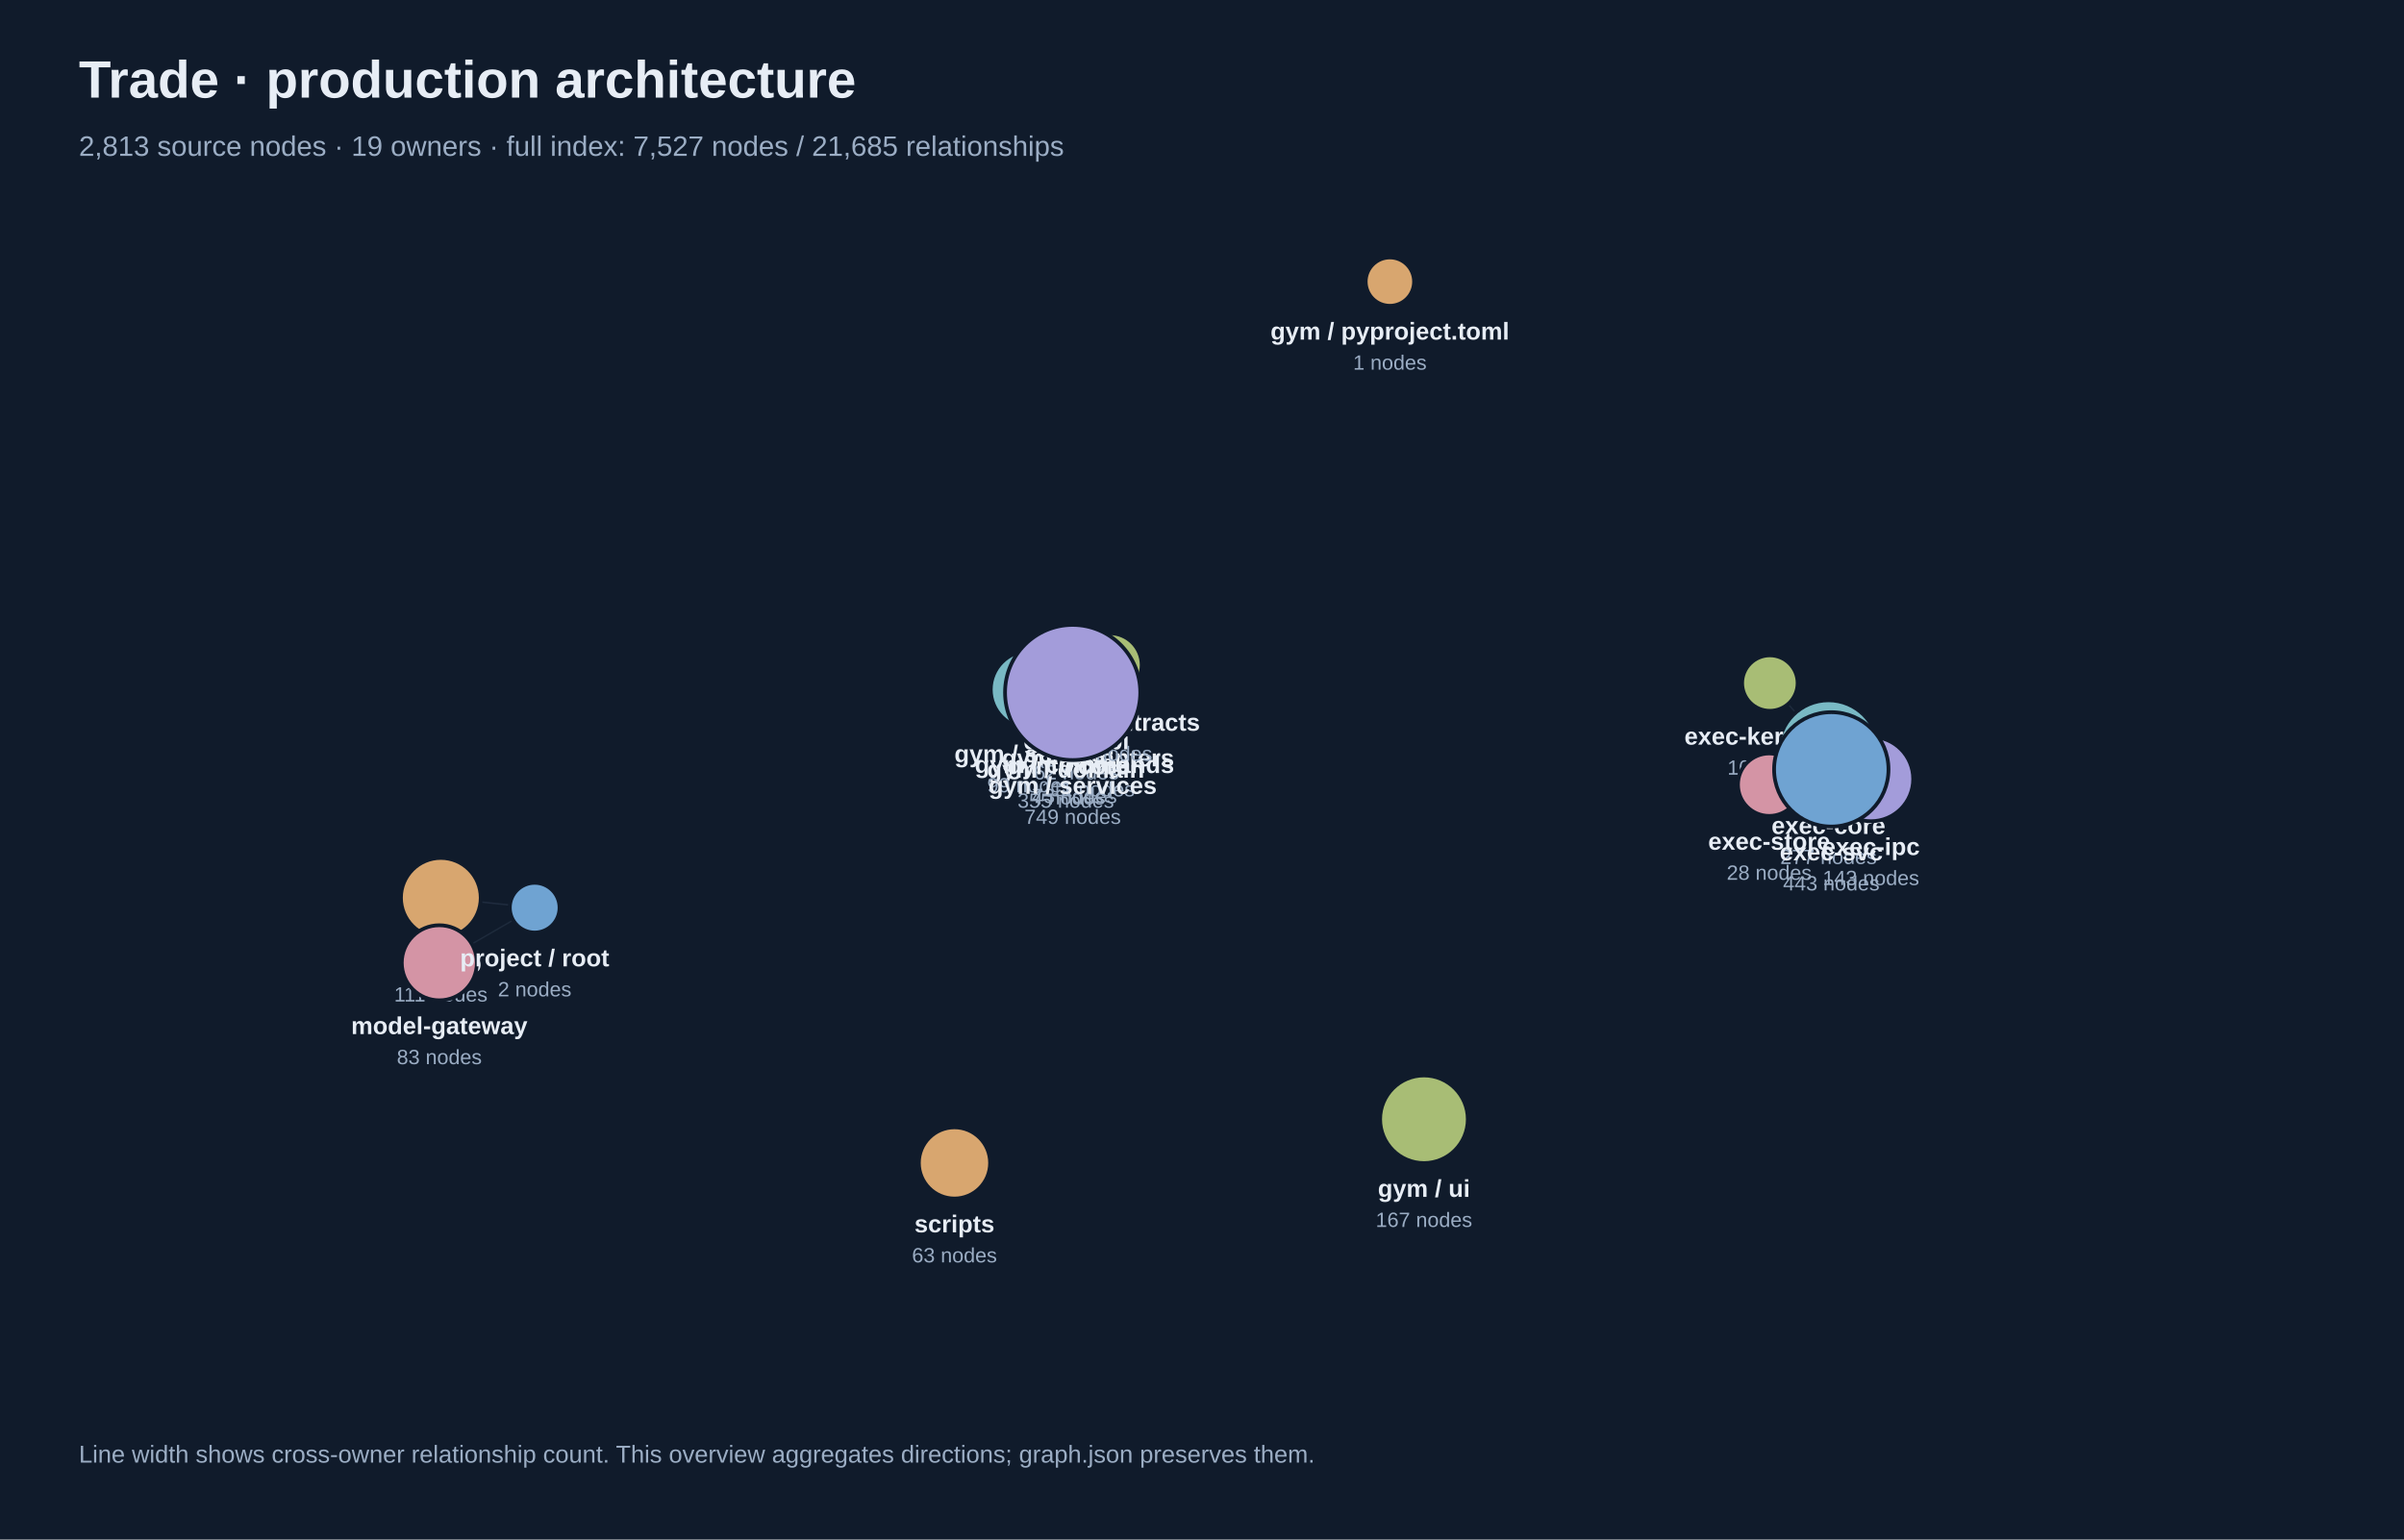
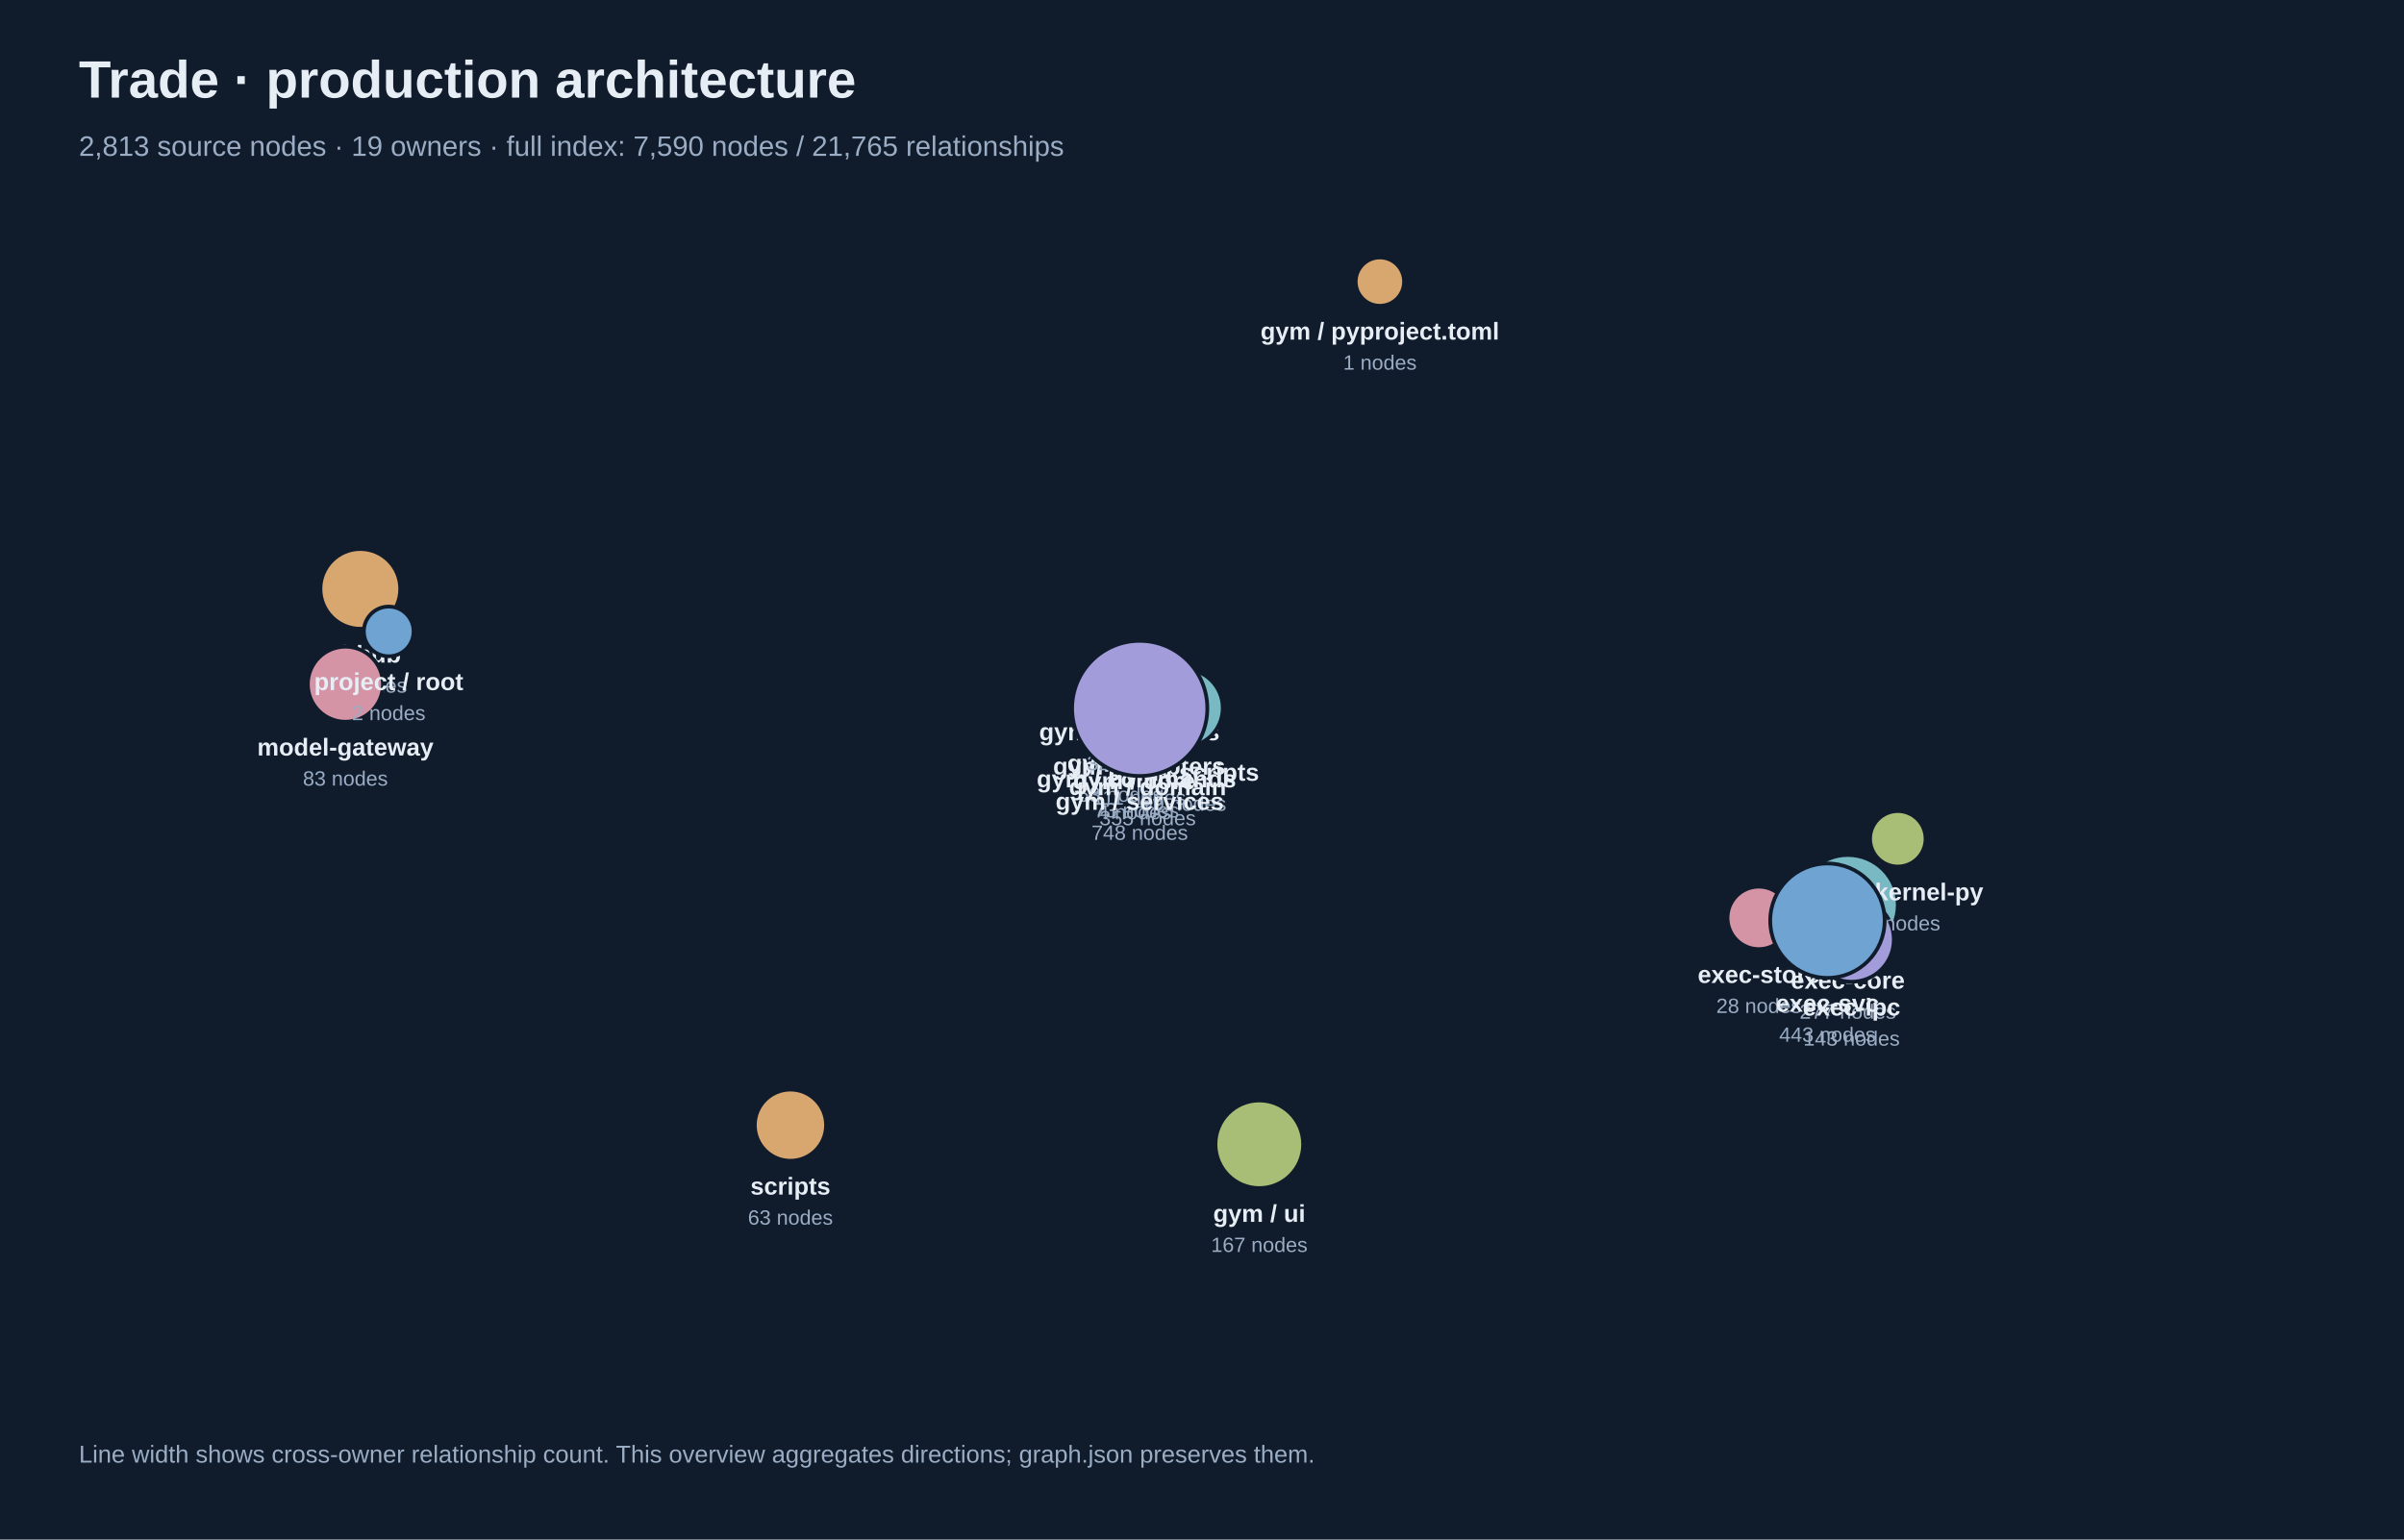
<svg xmlns="http://www.w3.org/2000/svg" width="1280" height="820" viewBox="0 0 1280 820">
  <rect width="1280" height="820" fill="#101b2b" />
  <g font-family="Segoe UI,Arial" fill="#e7edf5">
    <text x="42" y="52" font-size="28" font-weight="600">Trade · production architecture</text>
-     <text x="42" y="83" font-size="15" fill="#9badc4">2,813 source nodes · 19 owners · full index: 7,527 nodes / 21,685 relationships</text>
-     <line x1="973.57" y1="399.583" x2="942.363" y2="363.822" stroke="#7e94b5" stroke-opacity="0.13" stroke-width="0.73" />
-     <line x1="568.785" y1="380.654" x2="548.255" y2="367.275" stroke="#7e94b5" stroke-opacity="0.13" stroke-width="0.73" />
-     <line x1="233.918" y1="512.794" x2="284.684" y2="483.441" stroke="#7e94b5" stroke-opacity="0.13" stroke-width="0.73" />
-     <line x1="573.119" y1="362.209" x2="572.099" y2="374.21" stroke="#7e94b5" stroke-opacity="0.14" stroke-width="0.79" />
-     <line x1="579.296" y1="368.927" x2="568.785" y2="380.654" stroke="#7e94b5" stroke-opacity="0.14" stroke-width="0.79" />
-     <line x1="572.099" y1="374.21" x2="548.255" y2="367.275" stroke="#7e94b5" stroke-opacity="0.14" stroke-width="0.79" />
-     <line x1="234.721" y1="478.185" x2="284.684" y2="483.441" stroke="#7e94b5" stroke-opacity="0.14" stroke-width="0.79" />
-     <line x1="590.913" y1="354.247" x2="571.132" y2="368.823" stroke="#7e94b5" stroke-opacity="0.14" stroke-width="0.83" />
-     <line x1="573.119" y1="362.209" x2="590.913" y2="354.247" stroke="#7e94b5" stroke-opacity="0.14" stroke-width="0.87" />
-     <line x1="579.296" y1="368.927" x2="548.255" y2="367.275" stroke="#7e94b5" stroke-opacity="0.15" stroke-width="0.93" />
-     <line x1="590.913" y1="354.247" x2="567.461" y2="367.671" stroke="#7e94b5" stroke-opacity="0.15" stroke-width="0.95" />
-     <line x1="942.01" y1="417.935" x2="975.063" y2="409.781" stroke="#7e94b5" stroke-opacity="0.15" stroke-width="0.98" />
-     <line x1="579.296" y1="368.927" x2="590.913" y2="354.247" stroke="#7e94b5" stroke-opacity="0.16" stroke-width="1.00" />
-     <line x1="568.785" y1="380.654" x2="567.461" y2="367.671" stroke="#7e94b5" stroke-opacity="0.16" stroke-width="1.04" />
-     <line x1="568.785" y1="380.654" x2="571.132" y2="368.823" stroke="#7e94b5" stroke-opacity="0.16" stroke-width="1.04" />
-     <line x1="567.461" y1="367.671" x2="548.255" y2="367.275" stroke="#7e94b5" stroke-opacity="0.17" stroke-width="1.10" />
-     <line x1="579.296" y1="368.927" x2="573.119" y2="362.209" stroke="#7e94b5" stroke-opacity="0.18" stroke-width="1.24" />
-     <line x1="996.185" y1="414.914" x2="975.063" y2="409.781" stroke="#7e94b5" stroke-opacity="0.18" stroke-width="1.24" />
-     <line x1="548.255" y1="367.275" x2="571.132" y2="368.823" stroke="#7e94b5" stroke-opacity="0.18" stroke-width="1.26" />
-     <line x1="973.57" y1="399.583" x2="975.063" y2="409.781" stroke="#7e94b5" stroke-opacity="0.19" stroke-width="1.41" />
-     <line x1="579.296" y1="368.927" x2="567.461" y2="367.671" stroke="#7e94b5" stroke-opacity="0.20" stroke-width="1.46" />
-     <line x1="572.099" y1="374.21" x2="567.461" y2="367.671" stroke="#7e94b5" stroke-opacity="0.20" stroke-width="1.54" />
-     <line x1="573.119" y1="362.209" x2="567.461" y2="367.671" stroke="#7e94b5" stroke-opacity="0.21" stroke-width="1.56" />
-     <line x1="579.296" y1="368.927" x2="572.099" y2="374.21" stroke="#7e94b5" stroke-opacity="0.23" stroke-width="1.83" />
-     <line x1="572.099" y1="374.21" x2="568.785" y2="380.654" stroke="#7e94b5" stroke-opacity="0.24" stroke-width="1.96" />
-     <line x1="573.119" y1="362.209" x2="571.132" y2="368.823" stroke="#7e94b5" stroke-opacity="0.26" stroke-width="2.17" />
-     <line x1="572.099" y1="374.21" x2="571.132" y2="368.823" stroke="#7e94b5" stroke-opacity="0.30" stroke-width="2.59" />
-     <line x1="579.296" y1="368.927" x2="571.132" y2="368.823" stroke="#7e94b5" stroke-opacity="0.31" stroke-width="2.72" />
-     <line x1="567.461" y1="367.671" x2="571.132" y2="368.823" stroke="#7e94b5" stroke-opacity="0.57" stroke-width="5.60" />
-     <circle cx="234.721" cy="478.185" r="21.239" fill="#d8a66f" stroke="#101b2b" stroke-width="2" />
-     <text x="234.721" y="517.424" text-anchor="middle" font-size="13" font-weight="600">.github</text>
-     <text x="234.721" y="533.424" text-anchor="middle" font-size="11" fill="#9badc4">111 nodes</text>
-     <circle cx="973.57" cy="399.583" r="26.595" fill="#79b9c4" stroke="#101b2b" stroke-width="2" />
-     <text x="973.57" y="444.178" text-anchor="middle" font-size="13" font-weight="600">exec-core</text>
-     <text x="973.57" y="460.178" text-anchor="middle" font-size="11" fill="#9badc4">277 nodes</text>
-     <circle cx="996.185" cy="414.914" r="22.487" fill="#a39cda" stroke="#101b2b" stroke-width="2" />
-     <text x="996.185" y="455.401" text-anchor="middle" font-size="13" font-weight="600">exec-ipc</text>
-     <text x="996.185" y="471.401" text-anchor="middle" font-size="11" fill="#9badc4">143 nodes</text>
-     <circle cx="942.363" cy="363.822" r="14.773" fill="#a8bd75" stroke="#101b2b" stroke-width="2" />
-     <text x="942.363" y="396.595" text-anchor="middle" font-size="13" font-weight="600">exec-kernel-py</text>
-     <text x="942.363" y="412.595" text-anchor="middle" font-size="11" fill="#9badc4">10 nodes</text>
-     <circle cx="942.01" cy="417.935" r="16.64" fill="#d494a5" stroke="#101b2b" stroke-width="2" />
-     <text x="942.01" y="452.575" text-anchor="middle" font-size="13" font-weight="600">exec-store</text>
-     <text x="942.01" y="468.575" text-anchor="middle" font-size="11" fill="#9badc4">28 nodes</text>
-     <circle cx="975.063" cy="409.781" r="30.457" fill="#6fa3d2" stroke="#101b2b" stroke-width="2" />
-     <text x="975.063" y="458.239" text-anchor="middle" font-size="13" font-weight="600">exec-svc</text>
-     <text x="975.063" y="474.239" text-anchor="middle" font-size="11" fill="#9badc4">443 nodes</text>
-     <circle cx="579.296" cy="368.927" r="21.239" fill="#d8a66f" stroke="#101b2b" stroke-width="2" />
-     <text x="579.296" y="408.166" text-anchor="middle" font-size="13" font-weight="600">gym / adapters</text>
-     <text x="579.296" y="424.166" text-anchor="middle" font-size="11" fill="#9badc4">111 nodes</text>
-     <circle cx="573.119" cy="362.209" r="18.905" fill="#79b9c4" stroke="#101b2b" stroke-width="2" />
-     <text x="573.119" y="399.114" text-anchor="middle" font-size="13" font-weight="600">gym / api</text>
-     <text x="573.119" y="415.114" text-anchor="middle" font-size="11" fill="#9badc4">62 nodes</text>
-     <circle cx="572.099" cy="374.21" r="19.493" fill="#a39cda" stroke="#101b2b" stroke-width="2" />
-     <text x="572.099" y="411.702" text-anchor="middle" font-size="13" font-weight="600">gym / commands</text>
-     <text x="572.099" y="427.702" text-anchor="middle" font-size="11" fill="#9badc4">73 nodes</text>
-     <circle cx="590.913" cy="354.247" r="16.961" fill="#a8bd75" stroke="#101b2b" stroke-width="2" />
-     <text x="590.913" y="389.207" text-anchor="middle" font-size="13" font-weight="600">gym / contracts</text>
-     <text x="590.913" y="405.207" text-anchor="middle" font-size="11" fill="#9badc4">32 nodes</text>
-     <circle cx="568.785" cy="380.654" r="13.754" fill="#d494a5" stroke="#101b2b" stroke-width="2" />
-     <text x="568.785" y="412.407" text-anchor="middle" font-size="13" font-weight="600">gym / core</text>
-     <text x="568.785" y="428.407" text-anchor="middle" font-size="11" fill="#9badc4">4 nodes</text>
-     <circle cx="567.461" cy="367.671" r="28.523" fill="#6fa3d2" stroke="#101b2b" stroke-width="2" />
-     <text x="567.461" y="414.194" text-anchor="middle" font-size="13" font-weight="600">gym / domain</text>
-     <text x="567.461" y="430.194" text-anchor="middle" font-size="11" fill="#9badc4">355 nodes</text>
-     <circle cx="740.036" cy="150.0" r="12.877" fill="#d8a66f" stroke="#101b2b" stroke-width="2" />
-     <text x="740.036" y="180.877" text-anchor="middle" font-size="13" font-weight="600">gym / pyproject.toml</text>
-     <text x="740.036" y="196.877" text-anchor="middle" font-size="11" fill="#9badc4">1 nodes</text>
-     <circle cx="548.255" cy="367.275" r="20.725" fill="#79b9c4" stroke="#101b2b" stroke-width="2" />
-     <text x="548.255" y="406" text-anchor="middle" font-size="13" font-weight="600">gym / scripts</text>
-     <text x="548.255" y="422" text-anchor="middle" font-size="11" fill="#9badc4">99 nodes</text>
-     <circle cx="571.132" cy="368.823" r="36.0" fill="#a39cda" stroke="#101b2b" stroke-width="2" />
-     <text x="571.132" y="422.823" text-anchor="middle" font-size="13" font-weight="600">gym / services</text>
-     <text x="571.132" y="438.823" text-anchor="middle" font-size="11" fill="#9badc4">749 nodes</text>
-     <circle cx="758.185" cy="596.136" r="23.333" fill="#a8bd75" stroke="#101b2b" stroke-width="2" />
-     <text x="758.185" y="637.469" text-anchor="middle" font-size="13" font-weight="600">gym / ui</text>
-     <text x="758.185" y="653.469" text-anchor="middle" font-size="11" fill="#9badc4">167 nodes</text>
-     <circle cx="233.918" cy="512.794" r="19.989" fill="#d494a5" stroke="#101b2b" stroke-width="2" />
-     <text x="233.918" y="550.783" text-anchor="middle" font-size="13" font-weight="600">model-gateway</text>
-     <text x="233.918" y="566.783" text-anchor="middle" font-size="11" fill="#9badc4">83 nodes</text>
-     <circle cx="284.684" cy="483.441" r="13.24" fill="#6fa3d2" stroke="#101b2b" stroke-width="2" />
-     <text x="284.684" y="514.681" text-anchor="middle" font-size="13" font-weight="600">project / root</text>
-     <text x="284.684" y="530.681" text-anchor="middle" font-size="11" fill="#9badc4">2 nodes</text>
-     <circle cx="508.205" cy="619.396" r="18.961" fill="#d8a66f" stroke="#101b2b" stroke-width="2" />
-     <text x="508.205" y="656.356" text-anchor="middle" font-size="13" font-weight="600">scripts</text>
-     <text x="508.205" y="672.356" text-anchor="middle" font-size="11" fill="#9badc4">63 nodes</text>
+     <text x="42" y="83" font-size="15" fill="#9badc4">2,813 source nodes · 19 owners · full index: 7,590 nodes / 21,765 relationships</text>
+     <line x1="983.861" y1="481.977" x2="1010.489" y2="446.758" stroke="#7e94b5" stroke-opacity="0.13" stroke-width="0.73" />
+     <line x1="603.89" y1="388.563" x2="630.31" y2="377.102" stroke="#7e94b5" stroke-opacity="0.13" stroke-width="0.73" />
+     <line x1="183.902" y1="364.419" x2="206.974" y2="336.309" stroke="#7e94b5" stroke-opacity="0.13" stroke-width="0.73" />
+     <line x1="596.438" y1="374.033" x2="605.082" y2="381.866" stroke="#7e94b5" stroke-opacity="0.14" stroke-width="0.79" />
+     <line x1="606.563" y1="373.328" x2="603.89" y2="388.563" stroke="#7e94b5" stroke-opacity="0.14" stroke-width="0.79" />
+     <line x1="605.082" y1="381.866" x2="630.31" y2="377.102" stroke="#7e94b5" stroke-opacity="0.14" stroke-width="0.79" />
+     <line x1="191.856" y1="313.655" x2="206.974" y2="336.309" stroke="#7e94b5" stroke-opacity="0.14" stroke-width="0.79" />
+     <line x1="601.324" y1="359.304" x2="606.837" y2="377.309" stroke="#7e94b5" stroke-opacity="0.14" stroke-width="0.83" />
+     <line x1="596.438" y1="374.033" x2="601.324" y2="359.304" stroke="#7e94b5" stroke-opacity="0.14" stroke-width="0.87" />
+     <line x1="606.563" y1="373.328" x2="630.31" y2="377.102" stroke="#7e94b5" stroke-opacity="0.15" stroke-width="0.93" />
+     <line x1="601.324" y1="359.304" x2="611.053" y2="376.988" stroke="#7e94b5" stroke-opacity="0.15" stroke-width="0.95" />
+     <line x1="936.455" y1="488.877" x2="973.017" y2="490.37" stroke="#7e94b5" stroke-opacity="0.15" stroke-width="0.98" />
+     <line x1="606.563" y1="373.328" x2="601.324" y2="359.304" stroke="#7e94b5" stroke-opacity="0.16" stroke-width="1.00" />
+     <line x1="603.89" y1="388.563" x2="611.053" y2="376.988" stroke="#7e94b5" stroke-opacity="0.16" stroke-width="1.04" />
+     <line x1="603.89" y1="388.563" x2="606.837" y2="377.309" stroke="#7e94b5" stroke-opacity="0.16" stroke-width="1.04" />
+     <line x1="611.053" y1="376.988" x2="630.31" y2="377.102" stroke="#7e94b5" stroke-opacity="0.17" stroke-width="1.10" />
+     <line x1="606.563" y1="373.328" x2="596.438" y2="374.033" stroke="#7e94b5" stroke-opacity="0.18" stroke-width="1.23" />
+     <line x1="985.861" y1="500.406" x2="973.017" y2="490.37" stroke="#7e94b5" stroke-opacity="0.18" stroke-width="1.24" />
+     <line x1="630.31" y1="377.102" x2="606.837" y2="377.309" stroke="#7e94b5" stroke-opacity="0.18" stroke-width="1.26" />
+     <line x1="983.861" y1="481.977" x2="973.017" y2="490.37" stroke="#7e94b5" stroke-opacity="0.19" stroke-width="1.41" />
+     <line x1="606.563" y1="373.328" x2="611.053" y2="376.988" stroke="#7e94b5" stroke-opacity="0.20" stroke-width="1.46" />
+     <line x1="605.082" y1="381.866" x2="611.053" y2="376.988" stroke="#7e94b5" stroke-opacity="0.20" stroke-width="1.54" />
+     <line x1="596.438" y1="374.033" x2="611.053" y2="376.988" stroke="#7e94b5" stroke-opacity="0.21" stroke-width="1.56" />
+     <line x1="606.563" y1="373.328" x2="605.082" y2="381.866" stroke="#7e94b5" stroke-opacity="0.23" stroke-width="1.83" />
+     <line x1="605.082" y1="381.866" x2="603.89" y2="388.563" stroke="#7e94b5" stroke-opacity="0.24" stroke-width="1.96" />
+     <line x1="596.438" y1="374.033" x2="606.837" y2="377.309" stroke="#7e94b5" stroke-opacity="0.26" stroke-width="2.17" />
+     <line x1="605.082" y1="381.866" x2="606.837" y2="377.309" stroke="#7e94b5" stroke-opacity="0.30" stroke-width="2.59" />
+     <line x1="606.563" y1="373.328" x2="606.837" y2="377.309" stroke="#7e94b5" stroke-opacity="0.31" stroke-width="2.72" />
+     <line x1="611.053" y1="376.988" x2="606.837" y2="377.309" stroke="#7e94b5" stroke-opacity="0.57" stroke-width="5.60" />
+     <circle cx="191.856" cy="313.655" r="21.245" fill="#d8a66f" stroke="#101b2b" stroke-width="2" />
+     <text x="191.856" y="352.9" text-anchor="middle" font-size="13" font-weight="600">.github</text>
+     <text x="191.856" y="368.9" text-anchor="middle" font-size="11" fill="#9badc4">111 nodes</text>
+     <circle cx="983.861" cy="481.977" r="26.605" fill="#79b9c4" stroke="#101b2b" stroke-width="2" />
+     <text x="983.861" y="526.582" text-anchor="middle" font-size="13" font-weight="600">exec-core</text>
+     <text x="983.861" y="542.582" text-anchor="middle" font-size="11" fill="#9badc4">277 nodes</text>
+     <circle cx="985.861" cy="500.406" r="22.494" fill="#a39cda" stroke="#101b2b" stroke-width="2" />
+     <text x="985.861" y="540.9" text-anchor="middle" font-size="13" font-weight="600">exec-ipc</text>
+     <text x="985.861" y="556.9" text-anchor="middle" font-size="11" fill="#9badc4">143 nodes</text>
+     <circle cx="1010.489" cy="446.758" r="14.775" fill="#a8bd75" stroke="#101b2b" stroke-width="2" />
+     <text x="1010.489" y="479.533" text-anchor="middle" font-size="13" font-weight="600">exec-kernel-py</text>
+     <text x="1010.489" y="495.533" text-anchor="middle" font-size="11" fill="#9badc4">10 nodes</text>
+     <circle cx="936.455" cy="488.877" r="16.643" fill="#d494a5" stroke="#101b2b" stroke-width="2" />
+     <text x="936.455" y="523.521" text-anchor="middle" font-size="13" font-weight="600">exec-store</text>
+     <text x="936.455" y="539.521" text-anchor="middle" font-size="11" fill="#9badc4">28 nodes</text>
+     <circle cx="973.017" cy="490.37" r="30.47" fill="#6fa3d2" stroke="#101b2b" stroke-width="2" />
+     <text x="973.017" y="538.84" text-anchor="middle" font-size="13" font-weight="600">exec-svc</text>
+     <text x="973.017" y="554.84" text-anchor="middle" font-size="11" fill="#9badc4">443 nodes</text>
+     <circle cx="606.563" cy="373.328" r="21.245" fill="#d8a66f" stroke="#101b2b" stroke-width="2" />
+     <text x="606.563" y="412.573" text-anchor="middle" font-size="13" font-weight="600">gym / adapters</text>
+     <text x="606.563" y="428.573" text-anchor="middle" font-size="11" fill="#9badc4">111 nodes</text>
+     <circle cx="596.438" cy="374.033" r="18.965" fill="#79b9c4" stroke="#101b2b" stroke-width="2" />
+     <text x="596.438" y="410.998" text-anchor="middle" font-size="13" font-weight="600">gym / api</text>
+     <text x="596.438" y="426.998" text-anchor="middle" font-size="11" fill="#9badc4">63 nodes</text>
+     <circle cx="605.082" cy="381.866" r="19.498" fill="#a39cda" stroke="#101b2b" stroke-width="2" />
+     <text x="605.082" y="419.364" text-anchor="middle" font-size="13" font-weight="600">gym / commands</text>
+     <text x="605.082" y="435.364" text-anchor="middle" font-size="11" fill="#9badc4">73 nodes</text>
+     <circle cx="601.324" cy="359.304" r="16.964" fill="#a8bd75" stroke="#101b2b" stroke-width="2" />
+     <text x="601.324" y="394.268" text-anchor="middle" font-size="13" font-weight="600">gym / contracts</text>
+     <text x="601.324" y="410.268" text-anchor="middle" font-size="11" fill="#9badc4">32 nodes</text>
+     <circle cx="603.89" cy="388.563" r="13.755" fill="#d494a5" stroke="#101b2b" stroke-width="2" />
+     <text x="603.89" y="420.318" text-anchor="middle" font-size="13" font-weight="600">gym / core</text>
+     <text x="603.89" y="436.318" text-anchor="middle" font-size="11" fill="#9badc4">4 nodes</text>
+     <circle cx="611.053" cy="376.988" r="28.534" fill="#6fa3d2" stroke="#101b2b" stroke-width="2" />
+     <text x="611.053" y="423.522" text-anchor="middle" font-size="13" font-weight="600">gym / domain</text>
+     <text x="611.053" y="439.522" text-anchor="middle" font-size="11" fill="#9badc4">355 nodes</text>
+     <circle cx="734.717" cy="150.0" r="12.878" fill="#d8a66f" stroke="#101b2b" stroke-width="2" />
+     <text x="734.717" y="180.878" text-anchor="middle" font-size="13" font-weight="600">gym / pyproject.toml</text>
+     <text x="734.717" y="196.878" text-anchor="middle" font-size="11" fill="#9badc4">1 nodes</text>
+     <circle cx="630.31" cy="377.102" r="20.731" fill="#79b9c4" stroke="#101b2b" stroke-width="2" />
+     <text x="630.31" y="415.833" text-anchor="middle" font-size="13" font-weight="600">gym / scripts</text>
+     <text x="630.31" y="431.833" text-anchor="middle" font-size="11" fill="#9badc4">99 nodes</text>
+     <circle cx="606.837" cy="377.309" r="36.0" fill="#a39cda" stroke="#101b2b" stroke-width="2" />
+     <text x="606.837" y="431.309" text-anchor="middle" font-size="13" font-weight="600">gym / services</text>
+     <text x="606.837" y="447.309" text-anchor="middle" font-size="11" fill="#9badc4">748 nodes</text>
+     <circle cx="670.507" cy="609.458" r="23.34" fill="#a8bd75" stroke="#101b2b" stroke-width="2" />
+     <text x="670.507" y="650.799" text-anchor="middle" font-size="13" font-weight="600">gym / ui</text>
+     <text x="670.507" y="666.799" text-anchor="middle" font-size="11" fill="#9badc4">167 nodes</text>
+     <circle cx="183.902" cy="364.419" r="19.995" fill="#d494a5" stroke="#101b2b" stroke-width="2" />
+     <text x="183.902" y="402.414" text-anchor="middle" font-size="13" font-weight="600">model-gateway</text>
+     <text x="183.902" y="418.414" text-anchor="middle" font-size="11" fill="#9badc4">83 nodes</text>
+     <circle cx="206.974" cy="336.309" r="13.241" fill="#6fa3d2" stroke="#101b2b" stroke-width="2" />
+     <text x="206.974" y="367.55" text-anchor="middle" font-size="13" font-weight="600">project / root</text>
+     <text x="206.974" y="383.55" text-anchor="middle" font-size="11" fill="#9badc4">2 nodes</text>
+     <circle cx="420.864" cy="599.277" r="18.965" fill="#d8a66f" stroke="#101b2b" stroke-width="2" />
+     <text x="420.864" y="636.242" text-anchor="middle" font-size="13" font-weight="600">scripts</text>
+     <text x="420.864" y="652.242" text-anchor="middle" font-size="11" fill="#9badc4">63 nodes</text>
    <text x="42" y="779" font-size="13" fill="#9badc4">Line width shows cross-owner relationship count. This overview aggregates directions; graph.json preserves them.</text>
  </g>
</svg>
